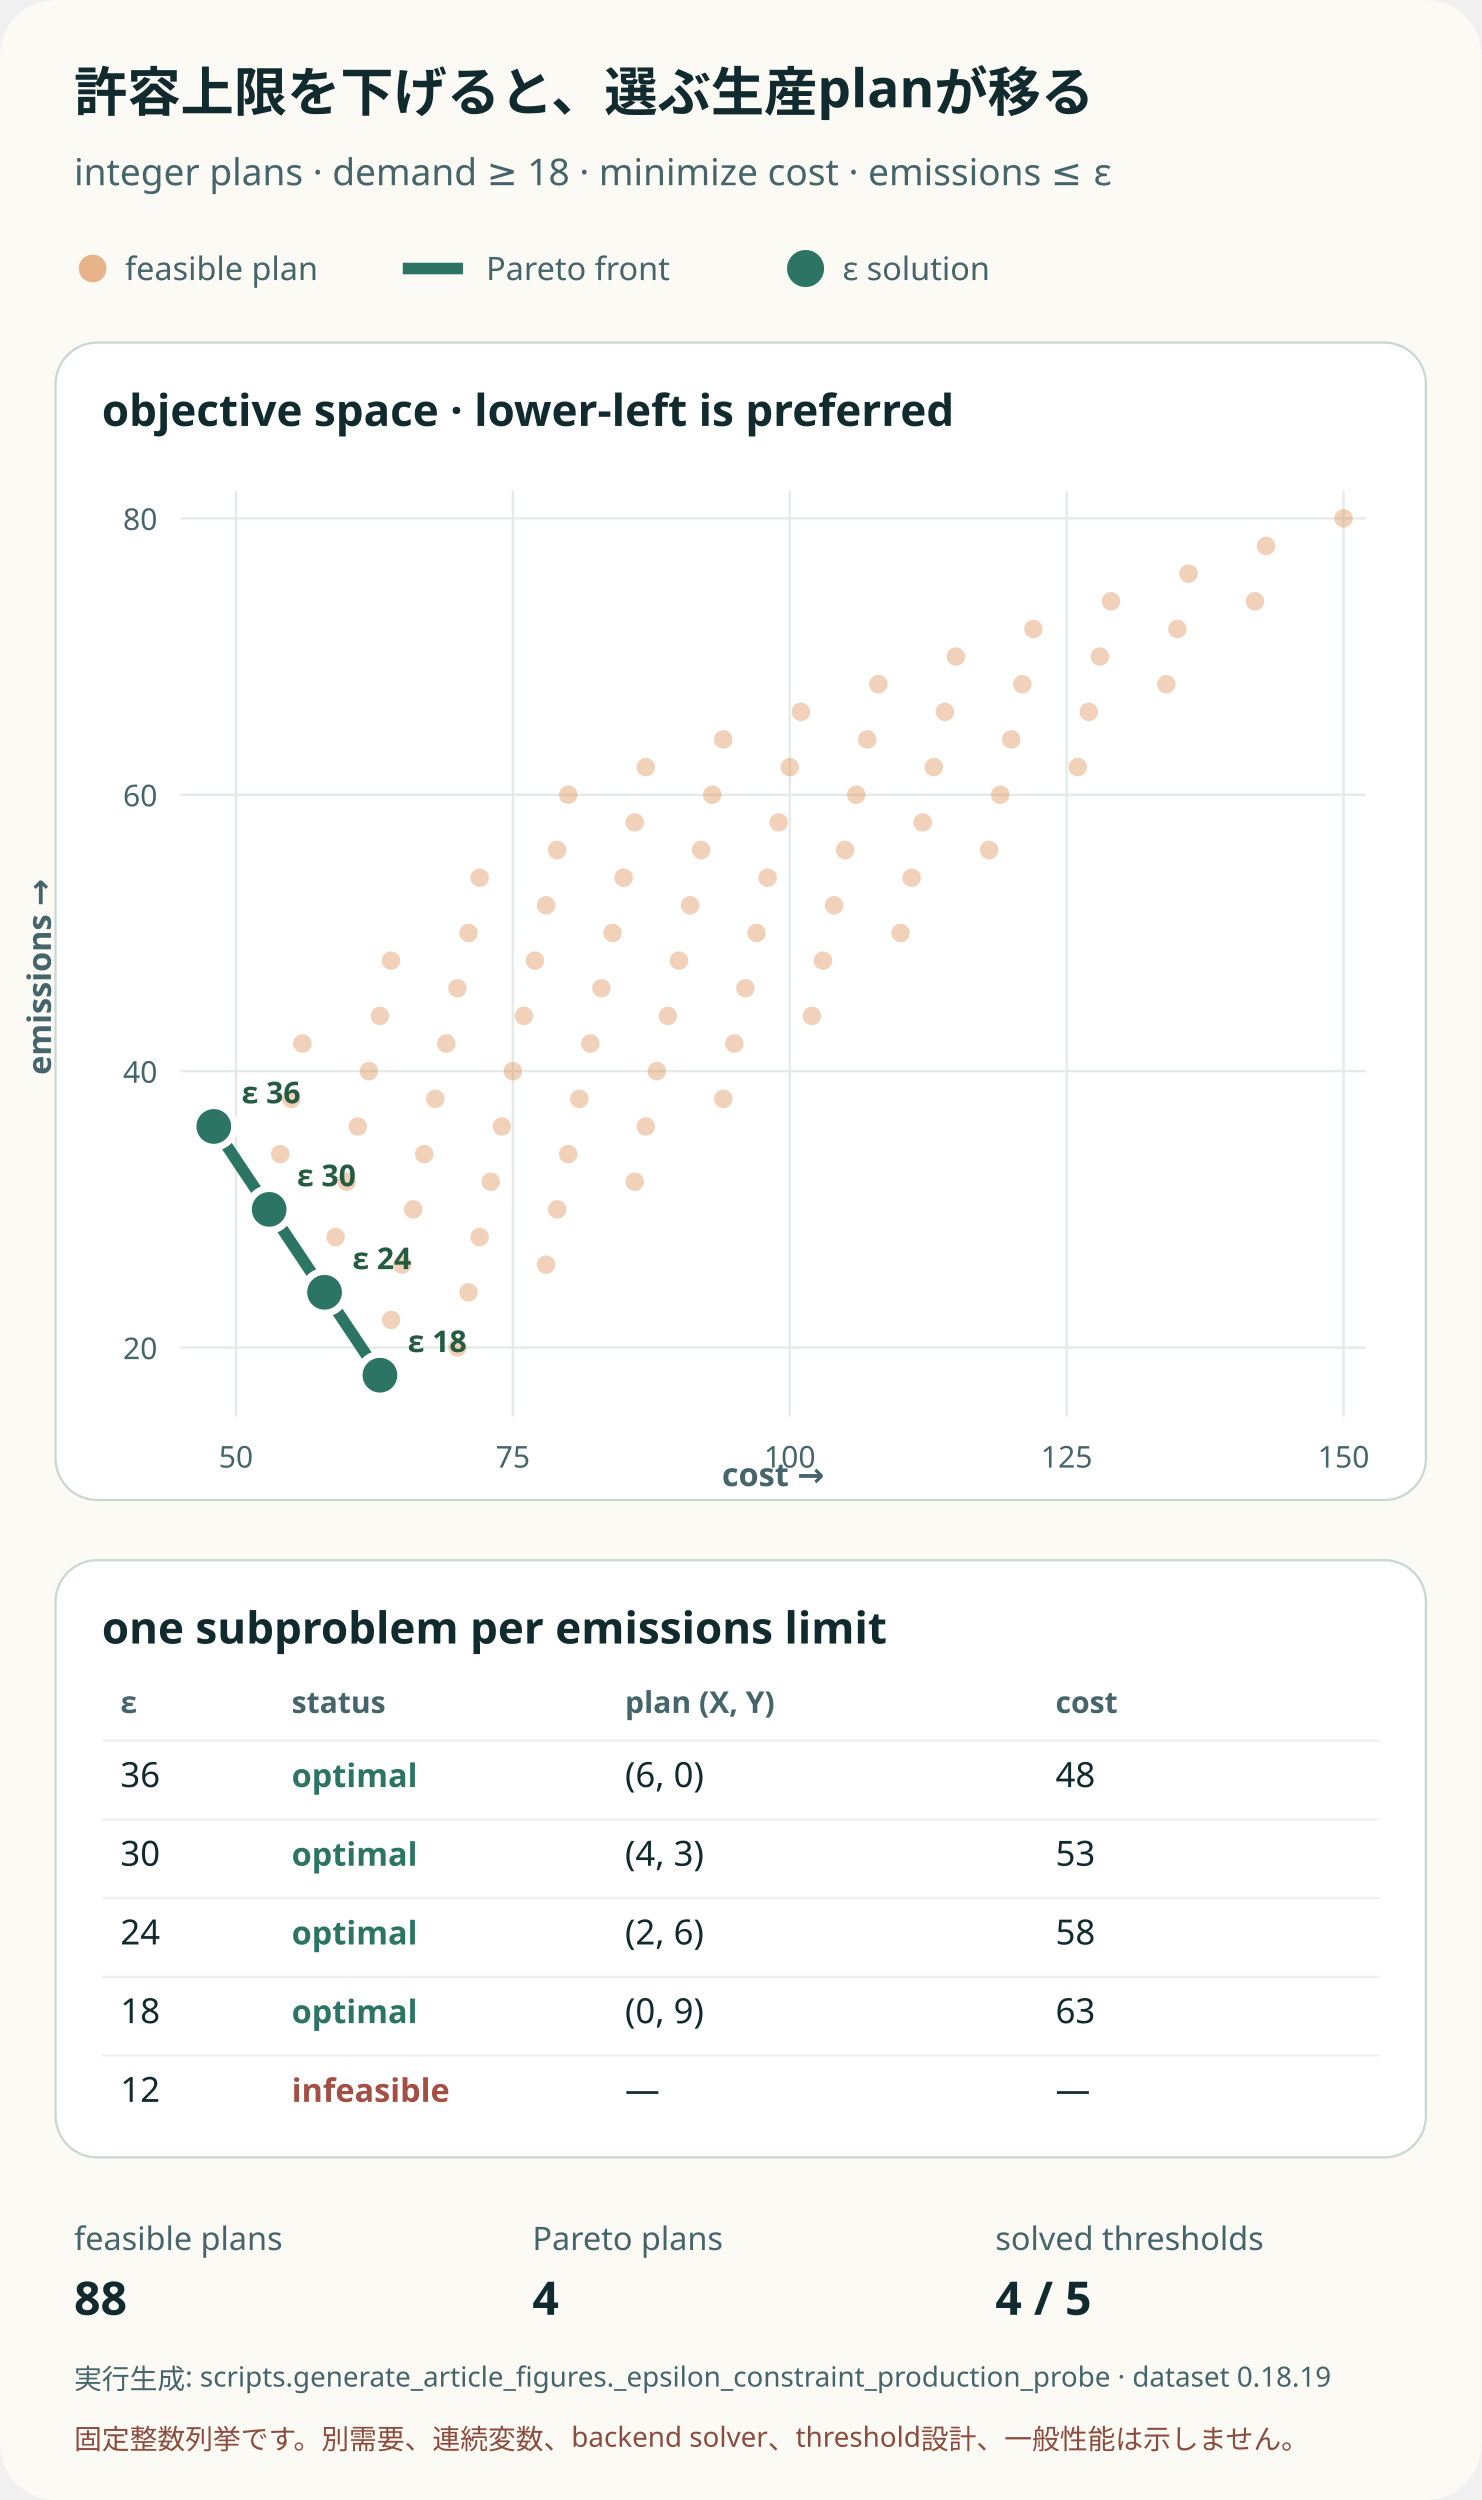
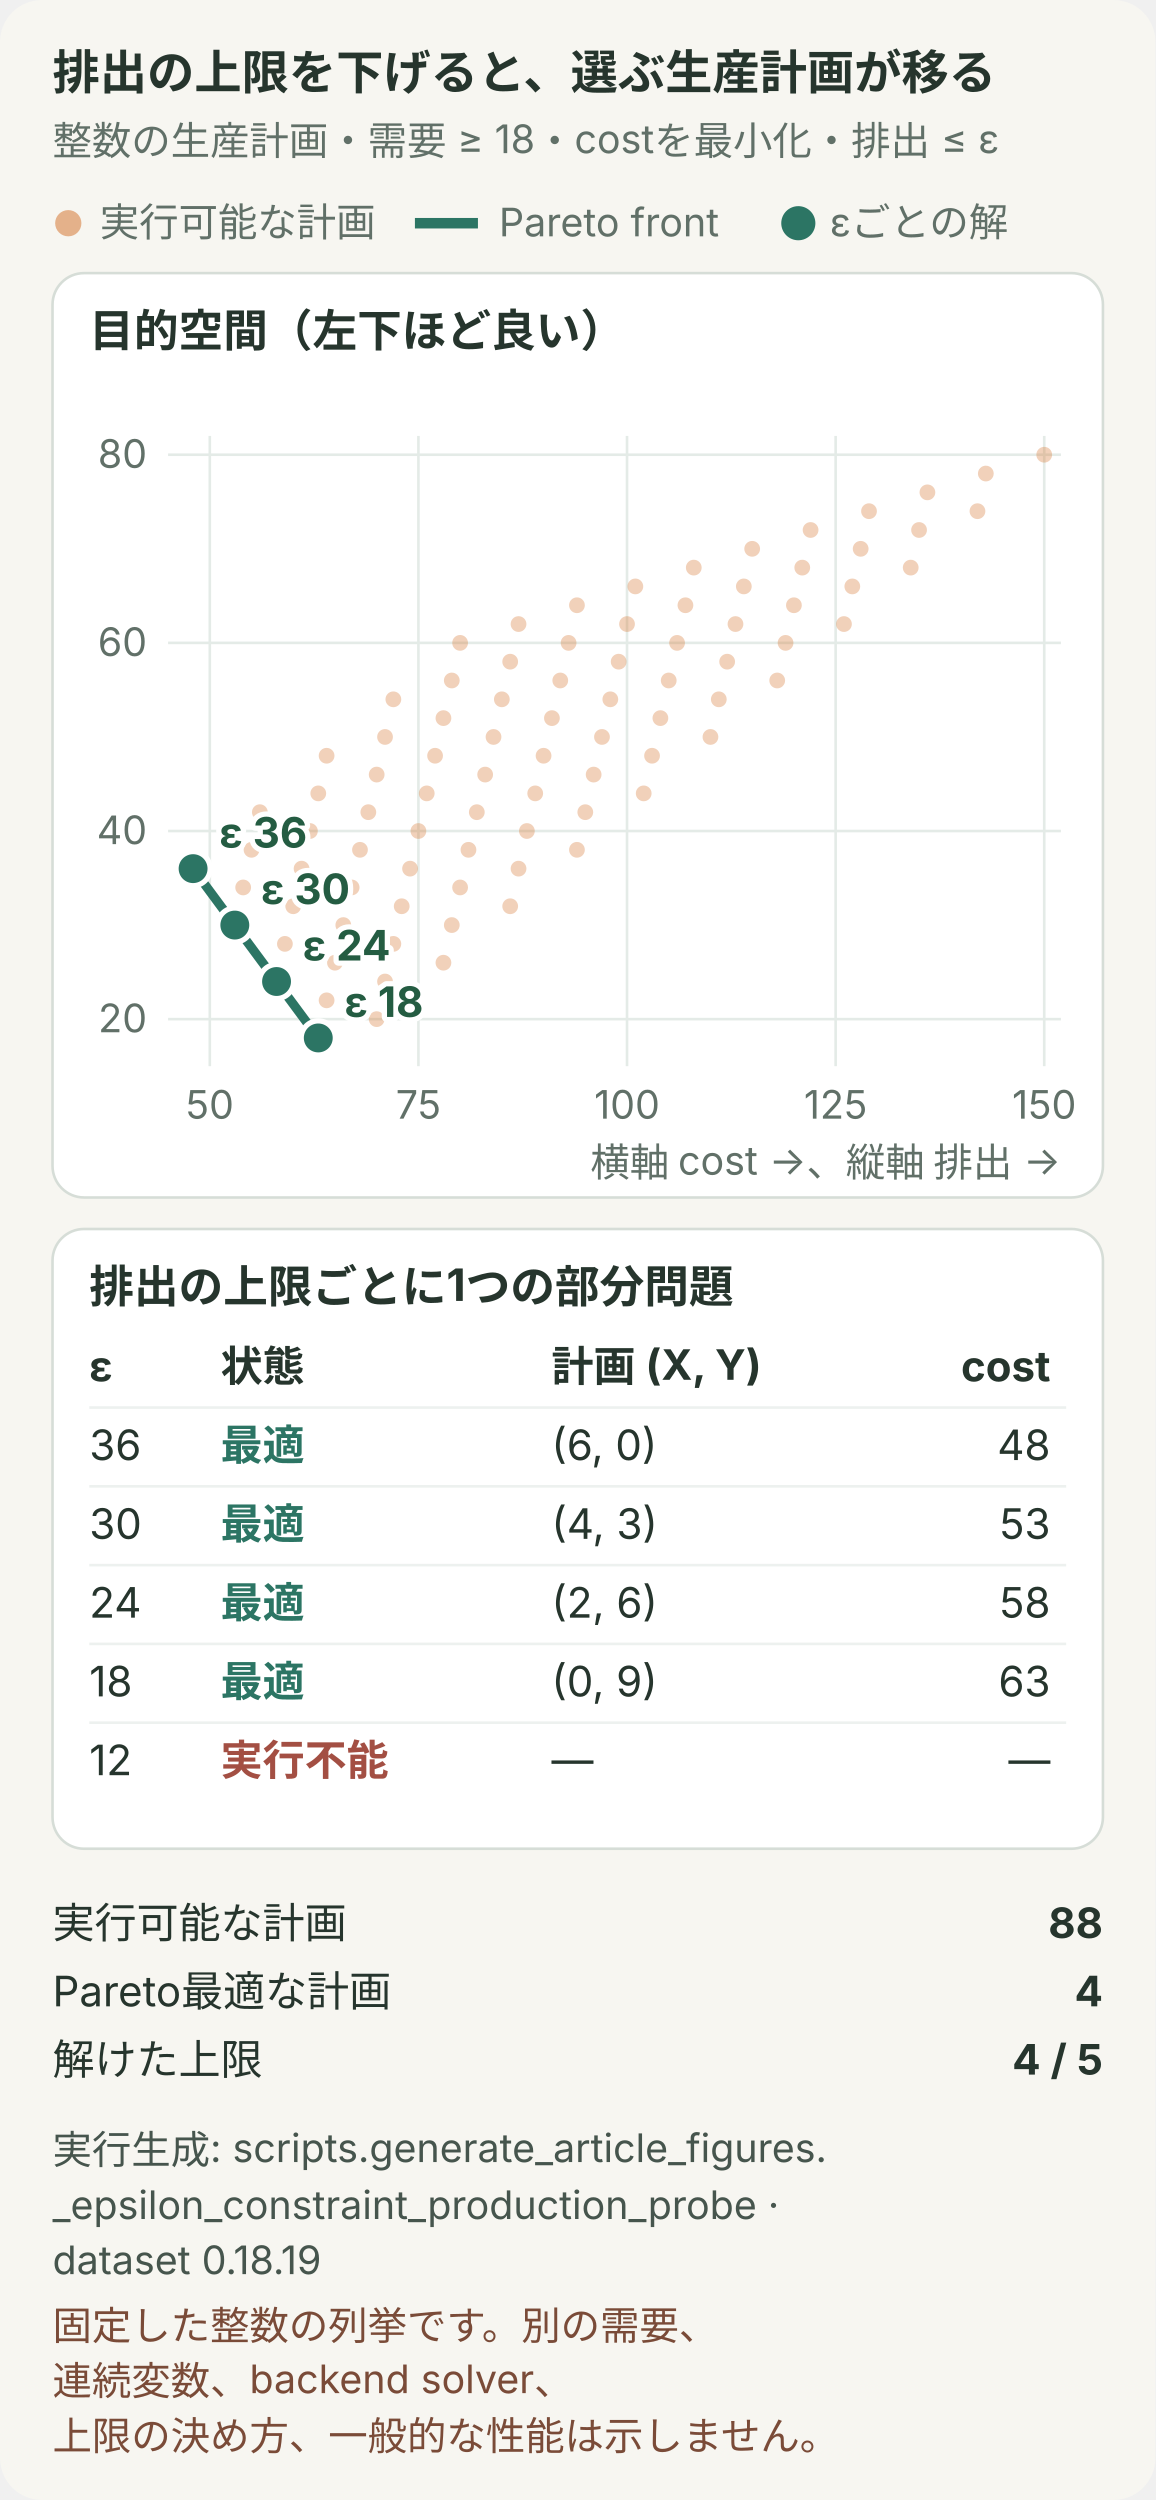
- <svg xmlns="http://www.w3.org/2000/svg" width="640" height="1080" viewBox="0 0 640 1080" role="img" aria-labelledby="figure-title figure-description">
-   <rect width="640" height="1080" rx="24" fill="#fbfaf5" />
-   <text x="32" y="48" class="ec-title">許容上限を下げると、選ぶ生産planが移る</text>
-   <text x="32" y="80" class="ec-subtitle">integer plans · demand ≥ 18 · minimize cost · emissions ≤ ε</text>
-   <circle cx="40" cy="116" r="6" fill="#d67835" opacity=".55" />
-   <text x="54" y="121" class="ec-legend">feasible plan</text>
-   <line x1="174" y1="116" x2="200" y2="116" stroke="#2c7564" stroke-width="5" />
-   <text x="210" y="121" class="ec-legend">Pareto front</text>
-   <circle cx="348" cy="116" r="8" fill="#2c7564" />
-   <text x="364" y="121" class="ec-legend">ε solution</text>
-   <rect x="24" y="148" width="592" height="500" rx="18" fill="#fff" stroke="#cad8d2" />
-   <text x="44" y="184" class="ec-panel">objective space · lower-left is preferred</text>
-   <line x1="101.93" y1="212.0" x2="101.93" y2="612.0" stroke="#e4ebe7" />
-   <text x="101.93" y="634" text-anchor="middle" class="ec-axis">50</text>
-   <line x1="221.55" y1="212.0" x2="221.55" y2="612.0" stroke="#e4ebe7" />
-   <text x="221.55" y="634" text-anchor="middle" class="ec-axis">75</text>
-   <line x1="341.18" y1="212.0" x2="341.18" y2="612.0" stroke="#e4ebe7" />
-   <text x="341.18" y="634" text-anchor="middle" class="ec-axis">100</text>
-   <line x1="460.80" y1="212.0" x2="460.80" y2="612.0" stroke="#e4ebe7" />
-   <text x="460.80" y="634" text-anchor="middle" class="ec-axis">125</text>
-   <line x1="580.43" y1="212.0" x2="580.43" y2="612.0" stroke="#e4ebe7" />
-   <text x="580.43" y="634" text-anchor="middle" class="ec-axis">150</text>
-   <line x1="78.0" y1="582.15" x2="590.0" y2="582.15" stroke="#e4ebe7" />
-   <text x="68.0" y="587.15" text-anchor="end" class="ec-axis">20</text>
-   <line x1="78.0" y1="462.75" x2="590.0" y2="462.75" stroke="#e4ebe7" />
-   <text x="68.0" y="467.75" text-anchor="end" class="ec-axis">40</text>
-   <line x1="78.0" y1="343.34" x2="590.0" y2="343.34" stroke="#e4ebe7" />
-   <text x="68.0" y="348.34" text-anchor="end" class="ec-axis">60</text>
-   <line x1="78.0" y1="223.94" x2="590.0" y2="223.94" stroke="#e4ebe7" />
-   <text x="68.0" y="228.94" text-anchor="end" class="ec-axis">80</text>
-   <circle cx="197.63" cy="582.15" r="4" fill="#d67835" opacity=".34" />
-   <circle cx="168.92" cy="570.21" r="4" fill="#d67835" opacity=".34" />
-   <circle cx="202.41" cy="558.27" r="4" fill="#d67835" opacity=".34" />
-   <circle cx="235.91" cy="546.33" r="4" fill="#d67835" opacity=".34" />
-   <circle cx="173.70" cy="546.33" r="4" fill="#d67835" opacity=".34" />
-   <circle cx="207.20" cy="534.39" r="4" fill="#d67835" opacity=".34" />
-   <circle cx="240.69" cy="522.45" r="4" fill="#d67835" opacity=".34" />
-   <circle cx="274.19" cy="510.51" r="4" fill="#d67835" opacity=".34" />
-   <circle cx="144.99" cy="534.39" r="4" fill="#d67835" opacity=".34" />
-   <circle cx="178.49" cy="522.45" r="4" fill="#d67835" opacity=".34" />
-   <circle cx="211.98" cy="510.51" r="4" fill="#d67835" opacity=".34" />
-   <circle cx="245.48" cy="498.57" r="4" fill="#d67835" opacity=".34" />
-   <circle cx="278.97" cy="486.63" r="4" fill="#d67835" opacity=".34" />
-   <circle cx="312.47" cy="474.69" r="4" fill="#d67835" opacity=".34" />
-   <circle cx="149.78" cy="510.51" r="4" fill="#d67835" opacity=".34" />
-   <circle cx="183.27" cy="498.57" r="4" fill="#d67835" opacity=".34" />
-   <circle cx="216.77" cy="486.63" r="4" fill="#d67835" opacity=".34" />
-   <circle cx="250.26" cy="474.69" r="4" fill="#d67835" opacity=".34" />
-   <circle cx="283.76" cy="462.75" r="4" fill="#d67835" opacity=".34" />
-   <circle cx="317.25" cy="450.81" r="4" fill="#d67835" opacity=".34" />
-   <circle cx="350.75" cy="438.87" r="4" fill="#d67835" opacity=".34" />
-   <circle cx="121.07" cy="498.57" r="4" fill="#d67835" opacity=".34" />
-   <circle cx="154.56" cy="486.63" r="4" fill="#d67835" opacity=".34" />
-   <circle cx="188.06" cy="474.69" r="4" fill="#d67835" opacity=".34" />
-   <circle cx="221.55" cy="462.75" r="4" fill="#d67835" opacity=".34" />
-   <circle cx="255.05" cy="450.81" r="4" fill="#d67835" opacity=".34" />
-   <circle cx="288.54" cy="438.87" r="4" fill="#d67835" opacity=".34" />
-   <circle cx="322.04" cy="426.93" r="4" fill="#d67835" opacity=".34" />
-   <circle cx="355.53" cy="414.99" r="4" fill="#d67835" opacity=".34" />
-   <circle cx="389.03" cy="403.04" r="4" fill="#d67835" opacity=".34" />
-   <circle cx="125.85" cy="474.69" r="4" fill="#d67835" opacity=".34" />
-   <circle cx="159.35" cy="462.75" r="4" fill="#d67835" opacity=".34" />
-   <circle cx="192.84" cy="450.81" r="4" fill="#d67835" opacity=".34" />
-   <circle cx="226.34" cy="438.87" r="4" fill="#d67835" opacity=".34" />
-   <circle cx="259.83" cy="426.93" r="4" fill="#d67835" opacity=".34" />
-   <circle cx="293.33" cy="414.99" r="4" fill="#d67835" opacity=".34" />
-   <circle cx="326.82" cy="403.04" r="4" fill="#d67835" opacity=".34" />
-   <circle cx="360.32" cy="391.10" r="4" fill="#d67835" opacity=".34" />
-   <circle cx="393.81" cy="379.16" r="4" fill="#d67835" opacity=".34" />
-   <circle cx="427.31" cy="367.22" r="4" fill="#d67835" opacity=".34" />
-   <circle cx="130.64" cy="450.81" r="4" fill="#d67835" opacity=".34" />
-   <circle cx="164.13" cy="438.87" r="4" fill="#d67835" opacity=".34" />
-   <circle cx="197.63" cy="426.93" r="4" fill="#d67835" opacity=".34" />
-   <circle cx="231.12" cy="414.99" r="4" fill="#d67835" opacity=".34" />
-   <circle cx="264.62" cy="403.04" r="4" fill="#d67835" opacity=".34" />
-   <circle cx="298.11" cy="391.10" r="4" fill="#d67835" opacity=".34" />
-   <circle cx="331.61" cy="379.16" r="4" fill="#d67835" opacity=".34" />
-   <circle cx="365.10" cy="367.22" r="4" fill="#d67835" opacity=".34" />
-   <circle cx="398.60" cy="355.28" r="4" fill="#d67835" opacity=".34" />
-   <circle cx="432.09" cy="343.34" r="4" fill="#d67835" opacity=".34" />
-   <circle cx="465.59" cy="331.40" r="4" fill="#d67835" opacity=".34" />
-   <circle cx="168.92" cy="414.99" r="4" fill="#d67835" opacity=".34" />
-   <circle cx="202.41" cy="403.04" r="4" fill="#d67835" opacity=".34" />
-   <circle cx="235.91" cy="391.10" r="4" fill="#d67835" opacity=".34" />
-   <circle cx="269.40" cy="379.16" r="4" fill="#d67835" opacity=".34" />
-   <circle cx="302.90" cy="367.22" r="4" fill="#d67835" opacity=".34" />
-   <circle cx="336.39" cy="355.28" r="4" fill="#d67835" opacity=".34" />
-   <circle cx="369.89" cy="343.34" r="4" fill="#d67835" opacity=".34" />
-   <circle cx="403.38" cy="331.40" r="4" fill="#d67835" opacity=".34" />
-   <circle cx="436.88" cy="319.46" r="4" fill="#d67835" opacity=".34" />
-   <circle cx="470.37" cy="307.52" r="4" fill="#d67835" opacity=".34" />
-   <circle cx="503.87" cy="295.58" r="4" fill="#d67835" opacity=".34" />
-   <circle cx="207.20" cy="379.16" r="4" fill="#d67835" opacity=".34" />
-   <circle cx="240.69" cy="367.22" r="4" fill="#d67835" opacity=".34" />
-   <circle cx="274.19" cy="355.28" r="4" fill="#d67835" opacity=".34" />
-   <circle cx="307.68" cy="343.34" r="4" fill="#d67835" opacity=".34" />
-   <circle cx="341.18" cy="331.40" r="4" fill="#d67835" opacity=".34" />
-   <circle cx="374.67" cy="319.46" r="4" fill="#d67835" opacity=".34" />
-   <circle cx="408.17" cy="307.52" r="4" fill="#d67835" opacity=".34" />
-   <circle cx="441.66" cy="295.58" r="4" fill="#d67835" opacity=".34" />
-   <circle cx="475.16" cy="283.64" r="4" fill="#d67835" opacity=".34" />
-   <circle cx="508.65" cy="271.70" r="4" fill="#d67835" opacity=".34" />
-   <circle cx="542.15" cy="259.76" r="4" fill="#d67835" opacity=".34" />
-   <circle cx="245.48" cy="343.34" r="4" fill="#d67835" opacity=".34" />
-   <circle cx="278.97" cy="331.40" r="4" fill="#d67835" opacity=".34" />
-   <circle cx="312.47" cy="319.46" r="4" fill="#d67835" opacity=".34" />
-   <circle cx="345.96" cy="307.52" r="4" fill="#d67835" opacity=".34" />
-   <circle cx="379.46" cy="295.58" r="4" fill="#d67835" opacity=".34" />
-   <circle cx="412.95" cy="283.64" r="4" fill="#d67835" opacity=".34" />
-   <circle cx="446.45" cy="271.70" r="4" fill="#d67835" opacity=".34" />
-   <circle cx="479.94" cy="259.76" r="4" fill="#d67835" opacity=".34" />
-   <circle cx="513.44" cy="247.82" r="4" fill="#d67835" opacity=".34" />
-   <circle cx="546.93" cy="235.88" r="4" fill="#d67835" opacity=".34" />
-   <circle cx="580.43" cy="223.94" r="4" fill="#d67835" opacity=".34" />
-   <polyline points="92.36,486.63 116.28,522.45 140.21,558.27 164.13,594.09" fill="none" stroke="#2c7564" stroke-width="5" stroke-linecap="round" stroke-linejoin="round" />
-   <circle cx="92.36" cy="486.63" r="9" fill="#2c7564" stroke="#fff" stroke-width="3" />
-   <text x="104.36" y="476.63" class="ec-label">ε 36</text>
-   <circle cx="116.28" cy="522.45" r="9" fill="#2c7564" stroke="#fff" stroke-width="3" />
-   <text x="128.28" y="512.45" class="ec-label">ε 30</text>
-   <circle cx="140.21" cy="558.27" r="9" fill="#2c7564" stroke="#fff" stroke-width="3" />
-   <text x="152.21" y="548.27" class="ec-label">ε 24</text>
-   <circle cx="164.13" cy="594.09" r="9" fill="#2c7564" stroke="#fff" stroke-width="3" />
-   <text x="176.13" y="584.09" class="ec-label">ε 18</text>
-   <text x="334" y="642" text-anchor="middle" class="ec-axis-title">cost →</text>
-   <text x="22" y="422" transform="rotate(-90 22 422)" text-anchor="middle" class="ec-axis-title">emissions →</text>
-   <rect x="24" y="674" width="592" height="258" rx="18" fill="#fff" stroke="#cad8d2" />
-   <text x="44" y="710" class="ec-panel">one subproblem per emissions limit</text>
-   <text x="52" y="740" class="ec-table-head">ε</text>
-   <text x="126" y="740" class="ec-table-head">status</text>
-   <text x="270" y="740" class="ec-table-head">plan (X, Y)</text>
-   <text x="456" y="740" class="ec-table-head">cost</text>
-   <line x1="44" y1="752.00" x2="596" y2="752.00" stroke="#edf1ef" />
-   <text x="52" y="772.00" class="ec-table">36</text>
-   <text x="126" y="772.00" class="ec-optimal">optimal</text>
-   <text x="270" y="772.00" class="ec-table">(6, 0)</text>
-   <text x="456" y="772.00" class="ec-table">48</text>
-   <line x1="44" y1="786.00" x2="596" y2="786.00" stroke="#edf1ef" />
-   <text x="52" y="806.00" class="ec-table">30</text>
-   <text x="126" y="806.00" class="ec-optimal">optimal</text>
-   <text x="270" y="806.00" class="ec-table">(4, 3)</text>
-   <text x="456" y="806.00" class="ec-table">53</text>
-   <line x1="44" y1="820.00" x2="596" y2="820.00" stroke="#edf1ef" />
-   <text x="52" y="840.00" class="ec-table">24</text>
-   <text x="126" y="840.00" class="ec-optimal">optimal</text>
-   <text x="270" y="840.00" class="ec-table">(2, 6)</text>
-   <text x="456" y="840.00" class="ec-table">58</text>
-   <line x1="44" y1="854.00" x2="596" y2="854.00" stroke="#edf1ef" />
-   <text x="52" y="874.00" class="ec-table">18</text>
-   <text x="126" y="874.00" class="ec-optimal">optimal</text>
-   <text x="270" y="874.00" class="ec-table">(0, 9)</text>
-   <text x="456" y="874.00" class="ec-table">63</text>
-   <line x1="44" y1="888.00" x2="596" y2="888.00" stroke="#edf1ef" />
-   <text x="52" y="908.00" class="ec-table">12</text>
-   <text x="126" y="908.00" class="ec-infeasible">infeasible</text>
-   <text x="270" y="908.00" class="ec-table">—</text>
-   <text x="456" y="908.00" class="ec-table">—</text>
-   <text x="32" y="972" class="ec-metric-label">feasible plans</text>
-   <text x="32" y="1000" class="ec-metric">88</text>
-   <text x="230" y="972" class="ec-metric-label">Pareto plans</text>
-   <text x="230" y="1000" class="ec-metric">4</text>
-   <text x="430" y="972" class="ec-metric-label">solved thresholds</text>
-   <text x="430" y="1000" class="ec-metric">4 / 5</text>
-   <text x="32" y="1032" class="ec-meta">実行生成: scripts.generate_article_figures._epsilon_constraint_production_probe · dataset 0.18.19</text>
-   <text x="32" y="1058" class="ec-limit">固定整数列挙です。別需要、連続変数、backend solver、threshold設計、一般性能は示しません。</text>
-   <style>
-   .ec-title { font: 700 23px system-ui, sans-serif; fill: #102a2e; }
-   .ec-subtitle { font: 400 16px system-ui, sans-serif; fill: #45656a; }
-   .ec-legend { font: 400 14px system-ui, sans-serif; fill: #45656a; }
-   .ec-panel { font: 700 19px system-ui, sans-serif; fill: #102a2e; }
-   .ec-axis { font: 400 13px system-ui, sans-serif; fill: #45656a; }
-   .ec-axis-title { font: 700 14px system-ui, sans-serif; fill: #45656a; }
-   .ec-label { font: 700 13px system-ui, sans-serif; fill: #245c42; }
-   .ec-table-head { font: 700 13px system-ui, sans-serif; fill: #45656a; }
-   .ec-table { font: 400 15px system-ui, sans-serif; fill: #102a2e; }
-   .ec-optimal { font: 700 14px system-ui, sans-serif; fill: #2c7564; }
-   .ec-infeasible { font: 700 14px system-ui, sans-serif; fill: #a34f43; }
-   .ec-metric-label { font: 400 14px system-ui, sans-serif; fill: #45656a; }
-   .ec-metric { font: 700 20px system-ui, sans-serif; fill: #102a2e; }
-   .ec-meta { font: 400 12px system-ui, sans-serif; fill: #45656a; }
-   .ec-limit { font: 400 12px system-ui, sans-serif; fill: #8b4c3d; }
- </style>
+ <svg xmlns="http://www.w3.org/2000/svg" viewBox="0 0 440 952" width="440" height="952" role="img" aria-labelledby="figure-title figure-description">
+   <rect width="440" height="952" rx="16" fill="#f7f6f1" />
+   <text x="20" y="34" class="title">排出の上限を下げると、選ぶ生産計画が移る</text>
+   <text x="20" y="59" class="subtitle">整数の生産計画・需要 ≥ 18・costを最小化・排出 ≤ ε</text>
+   <circle cx="26" cy="85" r="5" fill="#d67835" opacity=".55" />
+   <text x="38" y="90" class="note">実行可能な計画</text>
+   <line x1="158" y1="85" x2="182" y2="85" stroke="#2c7564" stroke-width="4" />
+   <text x="190" y="90" class="note">Pareto front</text>
+   <circle cx="304" cy="85" r="6.5" fill="#2c7564" />
+   <text x="316" y="90" class="note">εごとの解</text>
+   <rect x="20" y="104" width="400" height="352" rx="12" fill="#fff" stroke="#d6ddd7" />
+   <text x="34" y="132" class="panel-title">目的空間（左下ほど良い）</text>
+   <line x1="79.89" y1="166" x2="79.89" y2="406" stroke="#e4ebe7" />
+   <text x="79.89" y="426" text-anchor="middle" class="axis">50</text>
+   <line x1="159.33" y1="166" x2="159.33" y2="406" stroke="#e4ebe7" />
+   <text x="159.33" y="426" text-anchor="middle" class="axis">75</text>
+   <line x1="238.77" y1="166" x2="238.77" y2="406" stroke="#e4ebe7" />
+   <text x="238.77" y="426" text-anchor="middle" class="axis">100</text>
+   <line x1="318.21" y1="166" x2="318.21" y2="406" stroke="#e4ebe7" />
+   <text x="318.21" y="426" text-anchor="middle" class="axis">125</text>
+   <line x1="397.64" y1="166" x2="397.64" y2="406" stroke="#e4ebe7" />
+   <text x="397.64" y="426" text-anchor="middle" class="axis">150</text>
+   <line x1="64" y1="388.09" x2="404" y2="388.09" stroke="#e4ebe7" />
+   <text x="56" y="393.09" text-anchor="end" class="axis">20</text>
+   <line x1="64" y1="316.45" x2="404" y2="316.45" stroke="#e4ebe7" />
+   <text x="56" y="321.45" text-anchor="end" class="axis">40</text>
+   <line x1="64" y1="244.81" x2="404" y2="244.81" stroke="#e4ebe7" />
+   <text x="56" y="249.81" text-anchor="end" class="axis">60</text>
+   <line x1="64" y1="173.16" x2="404" y2="173.16" stroke="#e4ebe7" />
+   <text x="56" y="178.16" text-anchor="end" class="axis">80</text>
+   <circle cx="143.44" cy="388.09" r="3" fill="#d67835" opacity=".34" />
+   <circle cx="124.37" cy="380.93" r="3" fill="#d67835" opacity=".34" />
+   <circle cx="146.62" cy="373.76" r="3" fill="#d67835" opacity=".34" />
+   <circle cx="168.86" cy="366.60" r="3" fill="#d67835" opacity=".34" />
+   <circle cx="127.55" cy="366.60" r="3" fill="#d67835" opacity=".34" />
+   <circle cx="149.79" cy="359.43" r="3" fill="#d67835" opacity=".34" />
+   <circle cx="172.04" cy="352.27" r="3" fill="#d67835" opacity=".34" />
+   <circle cx="194.28" cy="345.10" r="3" fill="#d67835" opacity=".34" />
+   <circle cx="108.49" cy="359.43" r="3" fill="#d67835" opacity=".34" />
+   <circle cx="130.73" cy="352.27" r="3" fill="#d67835" opacity=".34" />
+   <circle cx="152.97" cy="345.10" r="3" fill="#d67835" opacity=".34" />
+   <circle cx="175.21" cy="337.94" r="3" fill="#d67835" opacity=".34" />
+   <circle cx="197.46" cy="330.78" r="3" fill="#d67835" opacity=".34" />
+   <circle cx="219.70" cy="323.61" r="3" fill="#d67835" opacity=".34" />
+   <circle cx="111.66" cy="345.10" r="3" fill="#d67835" opacity=".34" />
+   <circle cx="133.91" cy="337.94" r="3" fill="#d67835" opacity=".34" />
+   <circle cx="156.15" cy="330.78" r="3" fill="#d67835" opacity=".34" />
+   <circle cx="178.39" cy="323.61" r="3" fill="#d67835" opacity=".34" />
+   <circle cx="200.64" cy="316.45" r="3" fill="#d67835" opacity=".34" />
+   <circle cx="222.88" cy="309.28" r="3" fill="#d67835" opacity=".34" />
+   <circle cx="245.12" cy="302.12" r="3" fill="#d67835" opacity=".34" />
+   <circle cx="92.60" cy="337.94" r="3" fill="#d67835" opacity=".34" />
+   <circle cx="114.84" cy="330.78" r="3" fill="#d67835" opacity=".34" />
+   <circle cx="137.08" cy="323.61" r="3" fill="#d67835" opacity=".34" />
+   <circle cx="159.33" cy="316.45" r="3" fill="#d67835" opacity=".34" />
+   <circle cx="181.57" cy="309.28" r="3" fill="#d67835" opacity=".34" />
+   <circle cx="203.81" cy="302.12" r="3" fill="#d67835" opacity=".34" />
+   <circle cx="226.06" cy="294.96" r="3" fill="#d67835" opacity=".34" />
+   <circle cx="248.30" cy="287.79" r="3" fill="#d67835" opacity=".34" />
+   <circle cx="270.54" cy="280.63" r="3" fill="#d67835" opacity=".34" />
+   <circle cx="95.78" cy="323.61" r="3" fill="#d67835" opacity=".34" />
+   <circle cx="118.02" cy="316.45" r="3" fill="#d67835" opacity=".34" />
+   <circle cx="140.26" cy="309.28" r="3" fill="#d67835" opacity=".34" />
+   <circle cx="162.50" cy="302.12" r="3" fill="#d67835" opacity=".34" />
+   <circle cx="184.75" cy="294.96" r="3" fill="#d67835" opacity=".34" />
+   <circle cx="206.99" cy="287.79" r="3" fill="#d67835" opacity=".34" />
+   <circle cx="229.23" cy="280.63" r="3" fill="#d67835" opacity=".34" />
+   <circle cx="251.48" cy="273.46" r="3" fill="#d67835" opacity=".34" />
+   <circle cx="273.72" cy="266.30" r="3" fill="#d67835" opacity=".34" />
+   <circle cx="295.96" cy="259.13" r="3" fill="#d67835" opacity=".34" />
+   <circle cx="98.95" cy="309.28" r="3" fill="#d67835" opacity=".34" />
+   <circle cx="121.20" cy="302.12" r="3" fill="#d67835" opacity=".34" />
+   <circle cx="143.44" cy="294.96" r="3" fill="#d67835" opacity=".34" />
+   <circle cx="165.68" cy="287.79" r="3" fill="#d67835" opacity=".34" />
+   <circle cx="187.93" cy="280.63" r="3" fill="#d67835" opacity=".34" />
+   <circle cx="210.17" cy="273.46" r="3" fill="#d67835" opacity=".34" />
+   <circle cx="232.41" cy="266.30" r="3" fill="#d67835" opacity=".34" />
+   <circle cx="254.65" cy="259.13" r="3" fill="#d67835" opacity=".34" />
+   <circle cx="276.90" cy="251.97" r="3" fill="#d67835" opacity=".34" />
+   <circle cx="299.14" cy="244.81" r="3" fill="#d67835" opacity=".34" />
+   <circle cx="321.38" cy="237.64" r="3" fill="#d67835" opacity=".34" />
+   <circle cx="124.37" cy="287.79" r="3" fill="#d67835" opacity=".34" />
+   <circle cx="146.62" cy="280.63" r="3" fill="#d67835" opacity=".34" />
+   <circle cx="168.86" cy="273.46" r="3" fill="#d67835" opacity=".34" />
+   <circle cx="191.10" cy="266.30" r="3" fill="#d67835" opacity=".34" />
+   <circle cx="213.35" cy="259.13" r="3" fill="#d67835" opacity=".34" />
+   <circle cx="235.59" cy="251.97" r="3" fill="#d67835" opacity=".34" />
+   <circle cx="257.83" cy="244.81" r="3" fill="#d67835" opacity=".34" />
+   <circle cx="280.07" cy="237.64" r="3" fill="#d67835" opacity=".34" />
+   <circle cx="302.32" cy="230.48" r="3" fill="#d67835" opacity=".34" />
+   <circle cx="324.56" cy="223.31" r="3" fill="#d67835" opacity=".34" />
+   <circle cx="346.80" cy="216.15" r="3" fill="#d67835" opacity=".34" />
+   <circle cx="149.79" cy="266.30" r="3" fill="#d67835" opacity=".34" />
+   <circle cx="172.04" cy="259.13" r="3" fill="#d67835" opacity=".34" />
+   <circle cx="194.28" cy="251.97" r="3" fill="#d67835" opacity=".34" />
+   <circle cx="216.52" cy="244.81" r="3" fill="#d67835" opacity=".34" />
+   <circle cx="238.77" cy="237.64" r="3" fill="#d67835" opacity=".34" />
+   <circle cx="261.01" cy="230.48" r="3" fill="#d67835" opacity=".34" />
+   <circle cx="283.25" cy="223.31" r="3" fill="#d67835" opacity=".34" />
+   <circle cx="305.50" cy="216.15" r="3" fill="#d67835" opacity=".34" />
+   <circle cx="327.74" cy="208.99" r="3" fill="#d67835" opacity=".34" />
+   <circle cx="349.98" cy="201.82" r="3" fill="#d67835" opacity=".34" />
+   <circle cx="372.22" cy="194.66" r="3" fill="#d67835" opacity=".34" />
+   <circle cx="175.21" cy="244.81" r="3" fill="#d67835" opacity=".34" />
+   <circle cx="197.46" cy="237.64" r="3" fill="#d67835" opacity=".34" />
+   <circle cx="219.70" cy="230.48" r="3" fill="#d67835" opacity=".34" />
+   <circle cx="241.94" cy="223.31" r="3" fill="#d67835" opacity=".34" />
+   <circle cx="264.19" cy="216.15" r="3" fill="#d67835" opacity=".34" />
+   <circle cx="286.43" cy="208.99" r="3" fill="#d67835" opacity=".34" />
+   <circle cx="308.67" cy="201.82" r="3" fill="#d67835" opacity=".34" />
+   <circle cx="330.92" cy="194.66" r="3" fill="#d67835" opacity=".34" />
+   <circle cx="353.16" cy="187.49" r="3" fill="#d67835" opacity=".34" />
+   <circle cx="375.40" cy="180.33" r="3" fill="#d67835" opacity=".34" />
+   <circle cx="397.64" cy="173.16" r="3" fill="#d67835" opacity=".34" />
+   <polyline points="73.53,330.78 89.42,352.27 105.31,373.76 121.20,395.25" fill="none" stroke="#2c7564" stroke-width="3.5" stroke-linecap="round" stroke-linejoin="round" />
+   <circle cx="73.53" cy="330.78" r="6.5" fill="#2c7564" stroke="#fff" stroke-width="2" />
+   <text x="83.53" y="322.78" class="method halo" style="fill:#245c42">ε 36</text>
+   <circle cx="89.42" cy="352.27" r="6.5" fill="#2c7564" stroke="#fff" stroke-width="2" />
+   <text x="99.42" y="344.27" class="method halo" style="fill:#245c42">ε 30</text>
+   <circle cx="105.31" cy="373.76" r="6.5" fill="#2c7564" stroke="#fff" stroke-width="2" />
+   <text x="115.31" y="365.76" class="method halo" style="fill:#245c42">ε 24</text>
+   <circle cx="121.20" cy="395.25" r="6.5" fill="#2c7564" stroke="#fff" stroke-width="2" />
+   <text x="131.20" y="387.25" class="method halo" style="fill:#245c42">ε 18</text>
+   <text x="404" y="448" text-anchor="end" class="axis">横軸 cost →、縦軸 排出 →</text>
+   <rect x="20" y="468" width="400" height="236" rx="12" fill="#fff" stroke="#d6ddd7" />
+   <text x="34" y="496" class="panel-title">排出の上限ごとに1つの部分問題</text>
+   <text x="34" y="526" text-anchor="start" class="method">ε</text>
+   <text x="84" y="526" text-anchor="start" class="method">状態</text>
+   <text x="210" y="526" text-anchor="start" class="method">計画 (X, Y)</text>
+   <text x="400" y="526" text-anchor="end" class="method">cost</text>
+   <line x1="34" y1="536" x2="406" y2="536" stroke="#edf1ef" />
+   <text x="34" y="556" class="metric">36</text>
+   <text x="84" y="556" class="metric-value" style="fill:#2c7564">最適</text>
+   <text x="210" y="556" class="metric">(6, 0)</text>
+   <text x="400" y="556" text-anchor="end" class="metric">48</text>
+   <line x1="34" y1="566" x2="406" y2="566" stroke="#edf1ef" />
+   <text x="34" y="586" class="metric">30</text>
+   <text x="84" y="586" class="metric-value" style="fill:#2c7564">最適</text>
+   <text x="210" y="586" class="metric">(4, 3)</text>
+   <text x="400" y="586" text-anchor="end" class="metric">53</text>
+   <line x1="34" y1="596" x2="406" y2="596" stroke="#edf1ef" />
+   <text x="34" y="616" class="metric">24</text>
+   <text x="84" y="616" class="metric-value" style="fill:#2c7564">最適</text>
+   <text x="210" y="616" class="metric">(2, 6)</text>
+   <text x="400" y="616" text-anchor="end" class="metric">58</text>
+   <line x1="34" y1="626" x2="406" y2="626" stroke="#edf1ef" />
+   <text x="34" y="646" class="metric">18</text>
+   <text x="84" y="646" class="metric-value" style="fill:#2c7564">最適</text>
+   <text x="210" y="646" class="metric">(0, 9)</text>
+   <text x="400" y="646" text-anchor="end" class="metric">63</text>
+   <line x1="34" y1="656" x2="406" y2="656" stroke="#edf1ef" />
+   <text x="34" y="676" class="metric">12</text>
+   <text x="84" y="676" class="metric-value" style="fill:#a34f43">実行不能</text>
+   <text x="210" y="676" class="metric">—</text>
+   <text x="400" y="676" text-anchor="end" class="metric">—</text>
+   <text x="20" y="738" class="metric">実行可能な計画</text>
+   <text x="420" y="738" text-anchor="end" class="metric-value">88</text>
+   <text x="20" y="764" class="metric">Pareto最適な計画</text>
+   <text x="420" y="764" text-anchor="end" class="metric-value">4</text>
+   <text x="20" y="790" class="metric">解けた上限</text>
+   <text x="420" y="790" text-anchor="end" class="metric-value">4 / 5</text>
+   <text x="20" y="824" class="caption">実行生成: scripts.generate_article_figures.</text>
+   <text x="20" y="845" class="caption">_epsilon_constraint_production_probe ·</text>
+   <text x="20" y="866" class="caption">dataset 0.18.19</text>
+   <text x="20" y="891" class="caveat">固定した整数の列挙です。別の需要、</text>
+   <text x="20" y="912" class="caveat">連続変数、backend solver、</text>
+   <text x="20" y="933" class="caveat">上限の決め方、一般的な性能は示しません。</text>
+   <style>text{font-family:system-ui,-apple-system,'Segoe UI',sans-serif;fill:#26352d;font-size:15px}.title{font-size:18px;font-weight:750}.subtitle{fill:#617068}.panel-title{font-size:17px;font-weight:750}.method{font-size:16px;font-weight:750}.metric,.metric-value{font-size:16px;font-variant-numeric:tabular-nums}.metric-value{font-weight:750}.status,.axis,.note{fill:#617068}.caption{fill:#46554d}.caveat{fill:#7a4b38}.halo{paint-order:stroke;stroke:#fff;stroke-width:4px;stroke-linejoin:round}</style>
</svg>
